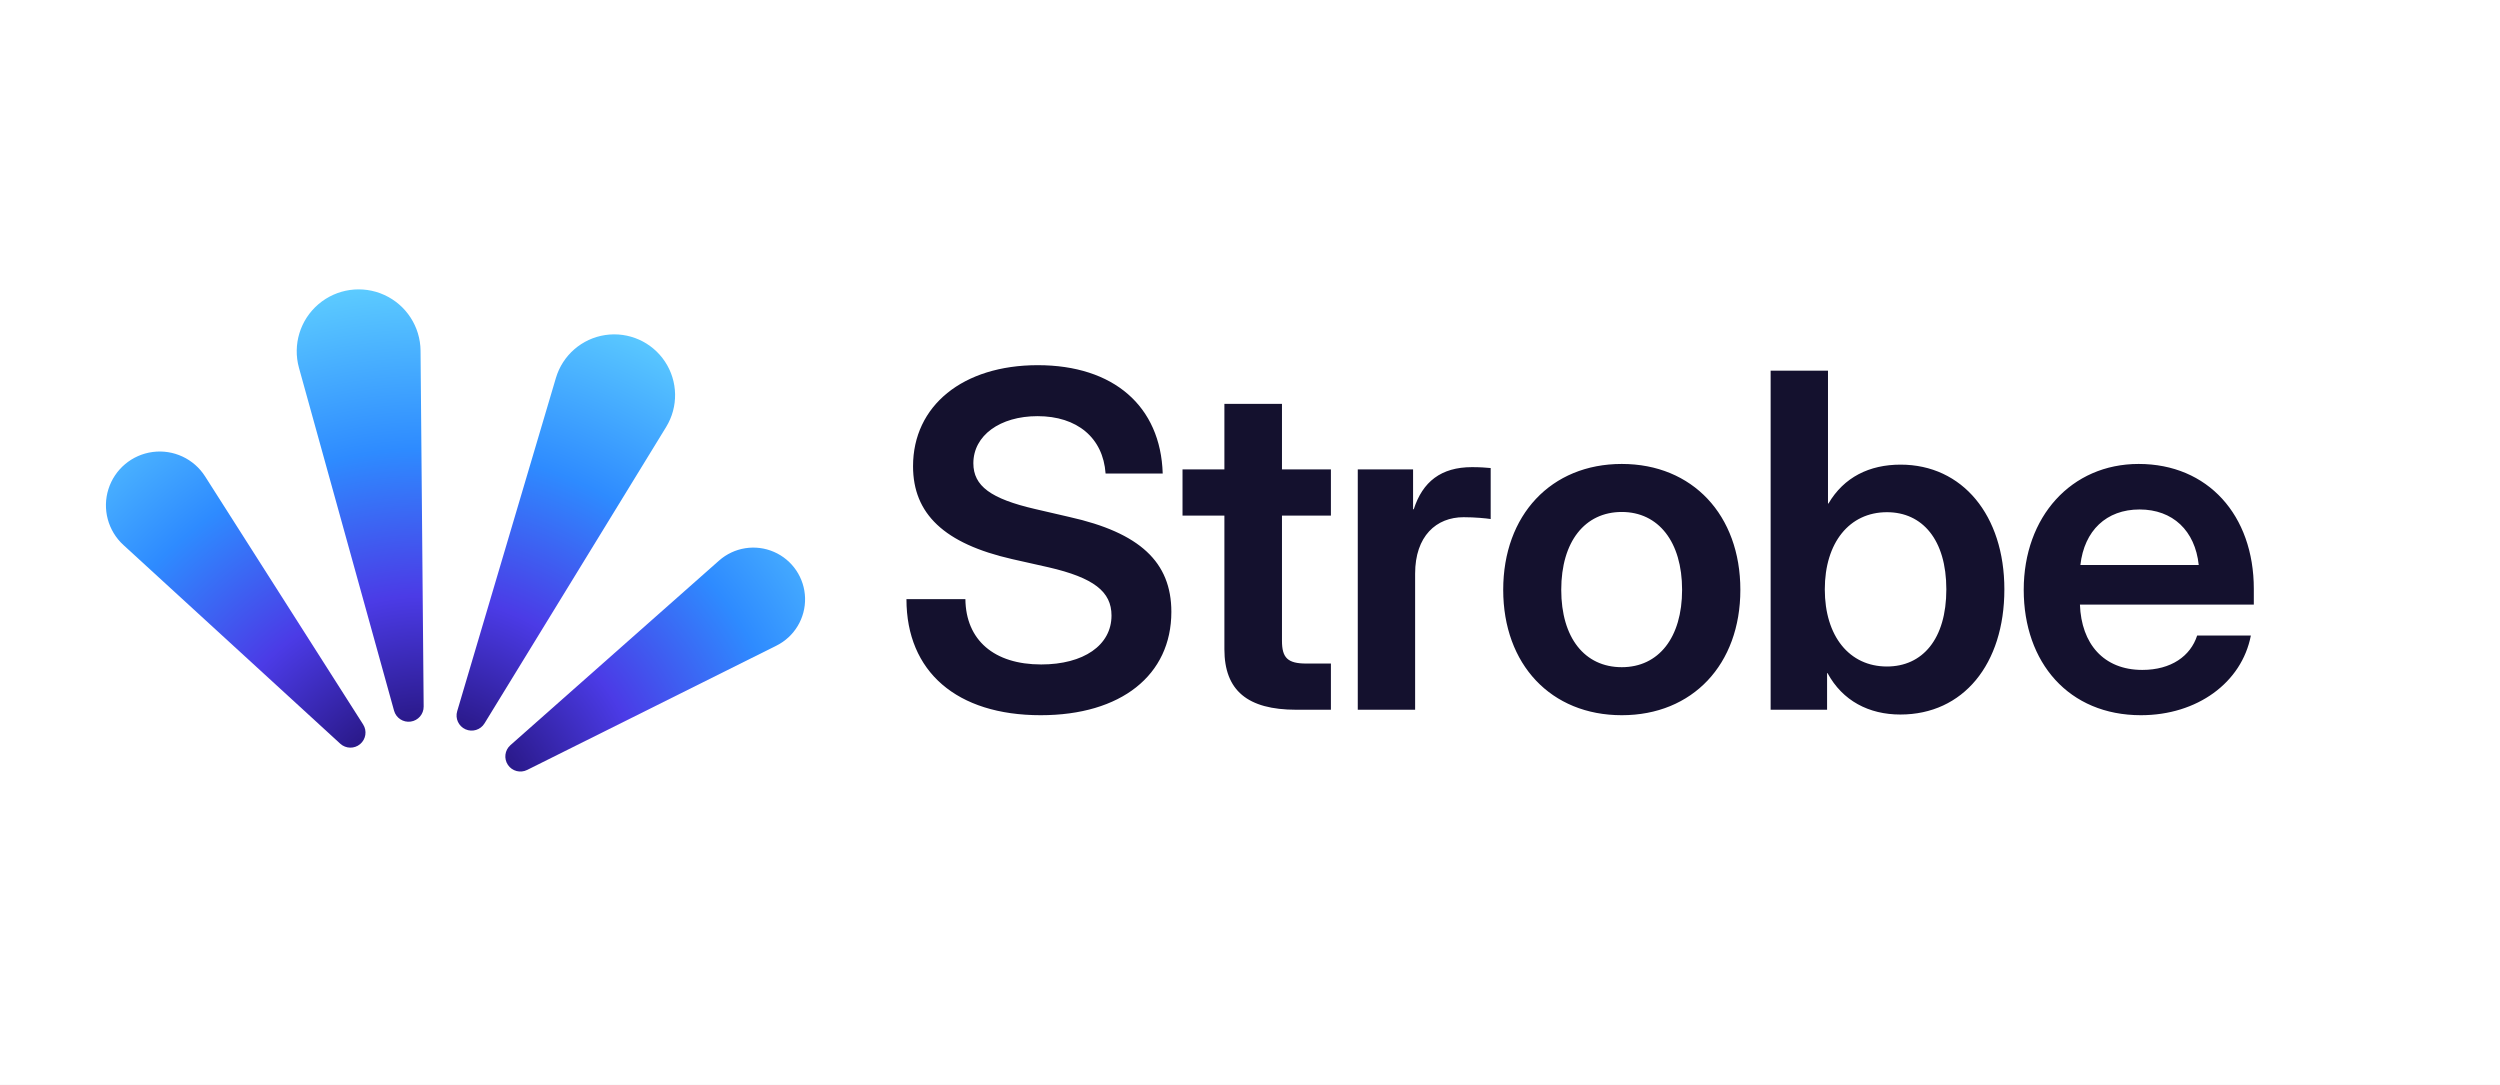
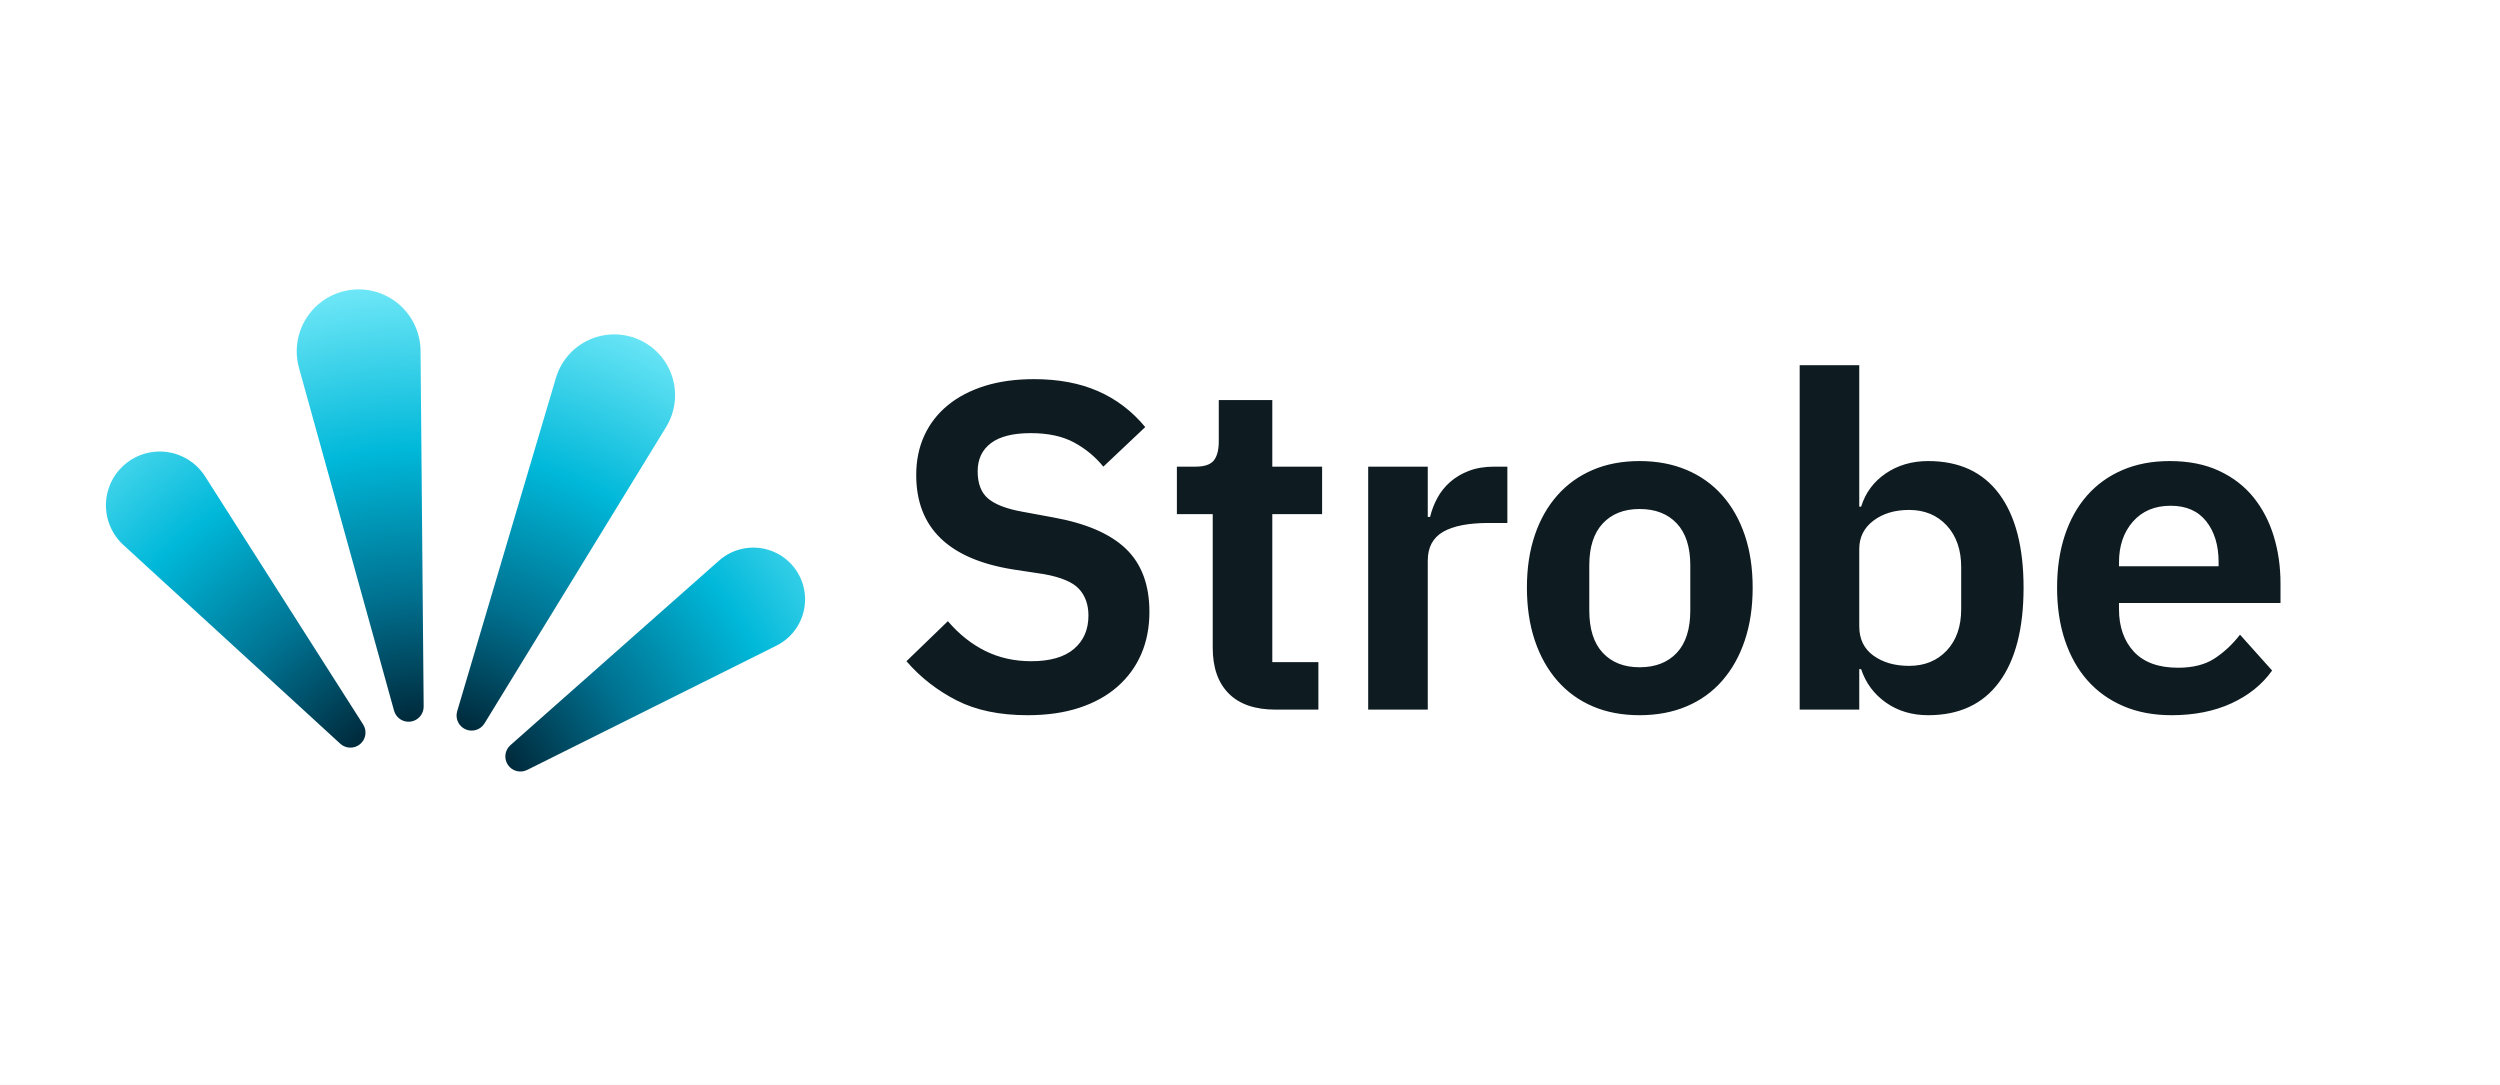
<svg xmlns="http://www.w3.org/2000/svg" viewBox="0 0 1180 512" width="1180" height="512" fill="none">
  <rect id="background" width="1180" height="512" fill="#FFFFFF" />
  <defs>
    <radialGradient id="beam-gradient-f" gradientUnits="userSpaceOnUse" cx="200.439" cy="387.532" r="253.127">
-       <stop offset="0.194" stop-color="#2B1A8C" />
-       <stop offset="0.420" stop-color="#4B3BE6" />
-       <stop offset="0.694" stop-color="#2E8BFF" />
-       <stop offset="1.000" stop-color="#5CCBFF" />
+       <stop offset="0.194" stop-color="#002B3D" />
+       <stop offset="0.420" stop-color="#00708F" />
+       <stop offset="0.694" stop-color="#00B8D9" />
+       <stop offset="1.000" stop-color="#6EE7F7" />
    </radialGradient>
    <radialGradient id="point-gradient-f" gradientUnits="userSpaceOnUse" cx="200.439" cy="387.532" r="0.000">
      <stop offset="0" stop-color="#FFFFFF" />
-       <stop offset="0.35" stop-color="#C9F3FF" />
-       <stop offset="1" stop-color="#2E8BFF" />
+       <stop offset="0.35" stop-color="#D9FBFF" />
+       <stop offset="1" stop-color="#00B8D9" />
    </radialGradient>
  </defs>
  <g id="beams">
    <path id="beam-1" fill="url(#beam-gradient-f)" d="M160.591,351.018 L58.238,257.228 A25.392,25.392 0 1 1 96.808,224.864 L171.400,341.949 A7.115,7.115 0 0 1 160.591,351.018Z" />
    <path id="beam-2" fill="url(#beam-gradient-f)" d="M185.996,335.450 L141.116,173.619 A29.225,29.225 0 1 1 198.502,165.554 L199.967,333.487 A7.115,7.115 0 0 1 185.996,335.450Z" />
    <path id="beam-3" fill="url(#beam-gradient-f)" d="M215.789,335.710 L262.392,178.380 A28.718,28.718 0 1 1 314.414,201.541 L228.678,341.449 A7.115,7.115 0 0 1 215.789,335.710Z" />
    <path id="beam-4" fill="url(#beam-gradient-f)" d="M240.918,351.719 L339.390,264.598 A24.425,24.425 0 1 1 366.473,304.750 L248.807,363.416 A7.115,7.115 0 0 1 240.918,351.719Z" />
  </g>
-   <path id="wordmark" fill="#14112E" d="M491.221 337.578C529.141 337.578 552.881 318.672 552.881 288.809C552.881 265.283 537.949 251.426 504.756 244.014L488.535 240.254C467.695 235.42 459.424 229.404 459.424 218.662C459.424 205.557 471.992 196.426 489.717 196.426C508.408 196.426 520.654 206.631 521.836 223.496H548.799C547.832 191.699 525.596 172.363 489.824 172.363C454.482 172.363 430.957 191.484 430.957 220.059C430.957 242.51 445.674 256.582 477.686 263.887L494.873 267.754C516.25 272.695 524.629 279.248 524.629 290.527C524.629 304.6 511.416 313.623 491.436 313.623C469.199 313.623 455.879 302.129 455.664 282.793H427.842C427.842 317.061 451.582 337.578 491.221 337.578Z M628.188 221.562H605.092V190.625H577.914V221.562H558.149V243.369H577.914V306.426C577.914 325.869 588.764 335.0 611.86 335.0H628.188V313.193H616.586C607.778 313.193 605.092 310.508 605.092 302.451V243.369H628.188Z M640.868 335.0H667.938V270.762C667.938 253.037 677.929 244.121 690.819 244.121C696.19 244.121 701.561 244.658 703.602 244.98V220.918C701.454 220.703 698.446 220.488 694.794 220.488C680.184 220.488 671.483 227.363 667.294 240.361H666.971V221.562H640.868Z M765.482 337.578C798.89 337.578 821.448 313.623 821.448 278.389C821.448 243.154 798.89 218.984 765.482 218.984C732.073 218.984 709.515 243.154 709.515 278.389C709.515 313.623 732.073 337.578 765.482 337.578ZM765.482 314.912C747.972 314.912 736.907 301.055 736.907 278.389C736.907 255.615 748.079 241.65 765.482 241.65C782.777 241.65 793.948 255.723 793.948 278.389C793.948 300.947 782.884 314.912 765.482 314.912Z M896.97 337.256C926.619 337.256 946.062 313.516 946.062 278.174C946.062 243.262 926.296 219.307 897.078 219.307C882.361 219.307 870.33 225.215 863.025 237.676H862.81V174.941H835.74V335.0H862.38V317.705H862.595C869.685 330.811 882.146 337.256 896.97 337.256ZM890.632 314.59C872.908 314.59 861.306 300.303 861.306 278.174C861.306 256.152 872.908 241.758 890.632 241.758C907.39 241.758 918.67 254.756 918.67 278.174C918.67 301.699 907.39 314.59 890.632 314.59Z M1010.52 337.578C1037.053 337.578 1058.107 322.217 1062.404 299.98H1037.053C1033.938 309.648 1024.807 316.201 1011.164 316.201C992.902 316.201 982.375 303.848 981.73 285.371H1063.801V277.959C1063.801 243.154 1042.102 218.984 1009.445 218.984C977.648 218.984 955.197 243.906 955.197 278.389C955.197 312.764 976.467 337.578 1010.52 337.578ZM981.945 266.68C983.771 250.459 994.191 240.469 1009.875 240.469C1025.559 240.469 1036.086 250.459 1037.805 266.68Z" />
+   <path id="wordmark" fill="#0E1B21" d="M484.964 337.578Q465.191 337.578 451.46 330.548Q437.728 323.517 427.842 312.093L447.395 293.199Q455.304 302.426 465.081 307.259Q474.858 312.093 486.722 312.093Q500.123 312.093 506.934 306.271Q513.745 300.449 513.745 290.562Q513.745 282.873 509.351 278.039Q504.957 273.206 492.873 271.009L478.373 268.812Q432.456 261.562 432.456 224.213Q432.456 213.887 436.3 205.538Q440.145 197.189 447.395 191.258Q454.645 185.326 464.861 182.14Q475.077 178.954 488.04 178.954Q505.396 178.954 518.358 184.667Q531.321 190.379 540.548 201.583L520.775 220.258Q515.063 213.228 506.934 208.834Q498.805 204.44 486.502 204.44Q473.979 204.44 467.717 209.163Q461.456 213.887 461.456 222.455Q461.456 231.243 466.509 235.417Q471.562 239.592 482.767 241.569L497.047 244.205Q520.336 248.38 531.431 259.035Q542.526 269.691 542.526 288.805Q542.526 299.79 538.681 308.687Q534.836 317.585 527.476 324.067Q520.116 330.548 509.461 334.063Q498.805 337.578 484.964 337.578ZM602.064 334.942Q587.564 334.942 579.984 327.362Q572.405 319.782 572.405 305.722V242.667H555.488V220.258H564.276Q570.647 220.258 572.954 217.292Q575.261 214.326 575.261 208.394V188.841H600.526V220.258H624.034V242.667H600.526V312.532H622.277V334.942ZM645.785 334.942V220.258H673.906V243.986H675.005Q676.103 239.372 678.41 235.088Q680.717 230.804 684.452 227.508Q688.187 224.213 693.35 222.235Q698.513 220.258 705.324 220.258H711.475V246.842H702.687Q688.407 246.842 681.157 251.016Q673.906 255.19 673.906 264.638V334.942ZM773.87 337.578Q761.567 337.578 751.79 333.404Q742.014 329.23 735.093 321.32Q728.173 313.411 724.438 302.316Q720.703 291.221 720.703 277.38Q720.703 263.539 724.438 252.554Q728.173 241.569 735.093 233.77Q742.014 225.97 751.79 221.796Q761.567 217.622 773.87 217.622Q786.173 217.622 796.06 221.796Q805.947 225.97 812.867 233.77Q819.788 241.569 823.523 252.554Q827.257 263.539 827.257 277.38Q827.257 291.221 823.523 302.316Q819.788 313.411 812.867 321.32Q805.947 329.23 796.06 333.404Q786.173 337.578 773.87 337.578ZM773.87 314.949Q785.075 314.949 791.446 308.138Q797.818 301.328 797.818 288.145V266.835Q797.818 253.872 791.446 247.061Q785.075 240.251 773.87 240.251Q762.885 240.251 756.514 247.061Q750.143 253.872 750.143 266.835V288.145Q750.143 301.328 756.514 308.138Q762.885 314.949 773.87 314.949ZM849.447 172.363H877.569V239.152H878.448Q881.524 229.266 890.092 223.444Q898.66 217.622 910.085 217.622Q932.055 217.622 943.589 233.11Q955.123 248.599 955.123 277.38Q955.123 306.381 943.589 321.979Q932.055 337.578 910.085 337.578Q898.66 337.578 890.202 331.646Q881.743 325.714 878.448 315.828H877.569V334.942H849.447ZM901.077 314.29Q912.062 314.29 918.873 307.04Q925.683 299.79 925.683 287.486V267.713Q925.683 255.41 918.873 248.05Q912.062 240.69 901.077 240.69Q890.971 240.69 884.27 245.743Q877.569 250.796 877.569 259.145V295.615Q877.569 304.623 884.27 309.456Q890.971 314.29 901.077 314.29ZM1024.988 337.578Q1012.245 337.578 1002.249 333.294Q992.253 329.01 985.332 321.21Q978.411 313.411 974.677 302.316Q970.942 291.221 970.942 277.38Q970.942 263.759 974.567 252.774Q978.192 241.789 985.002 233.989Q991.813 226.19 1001.7 221.906Q1011.586 217.622 1024.109 217.622Q1037.511 217.622 1047.397 222.235Q1057.284 226.849 1063.655 234.758Q1070.027 242.667 1073.212 253.103Q1076.398 263.539 1076.398 275.403V284.63H1000.162V287.486Q1000.162 300.009 1007.192 307.589Q1014.223 315.169 1028.064 315.169Q1038.609 315.169 1045.31 310.775Q1052.011 306.381 1057.284 299.57L1072.443 316.487Q1065.413 326.373 1053.22 331.976Q1041.026 337.578 1024.988 337.578ZM1024.549 238.713Q1013.344 238.713 1006.753 246.183Q1000.162 253.652 1000.162 265.516V267.274H1047.178V265.297Q1047.178 253.433 1041.356 246.073Q1035.534 238.713 1024.549 238.713Z" />
</svg>
